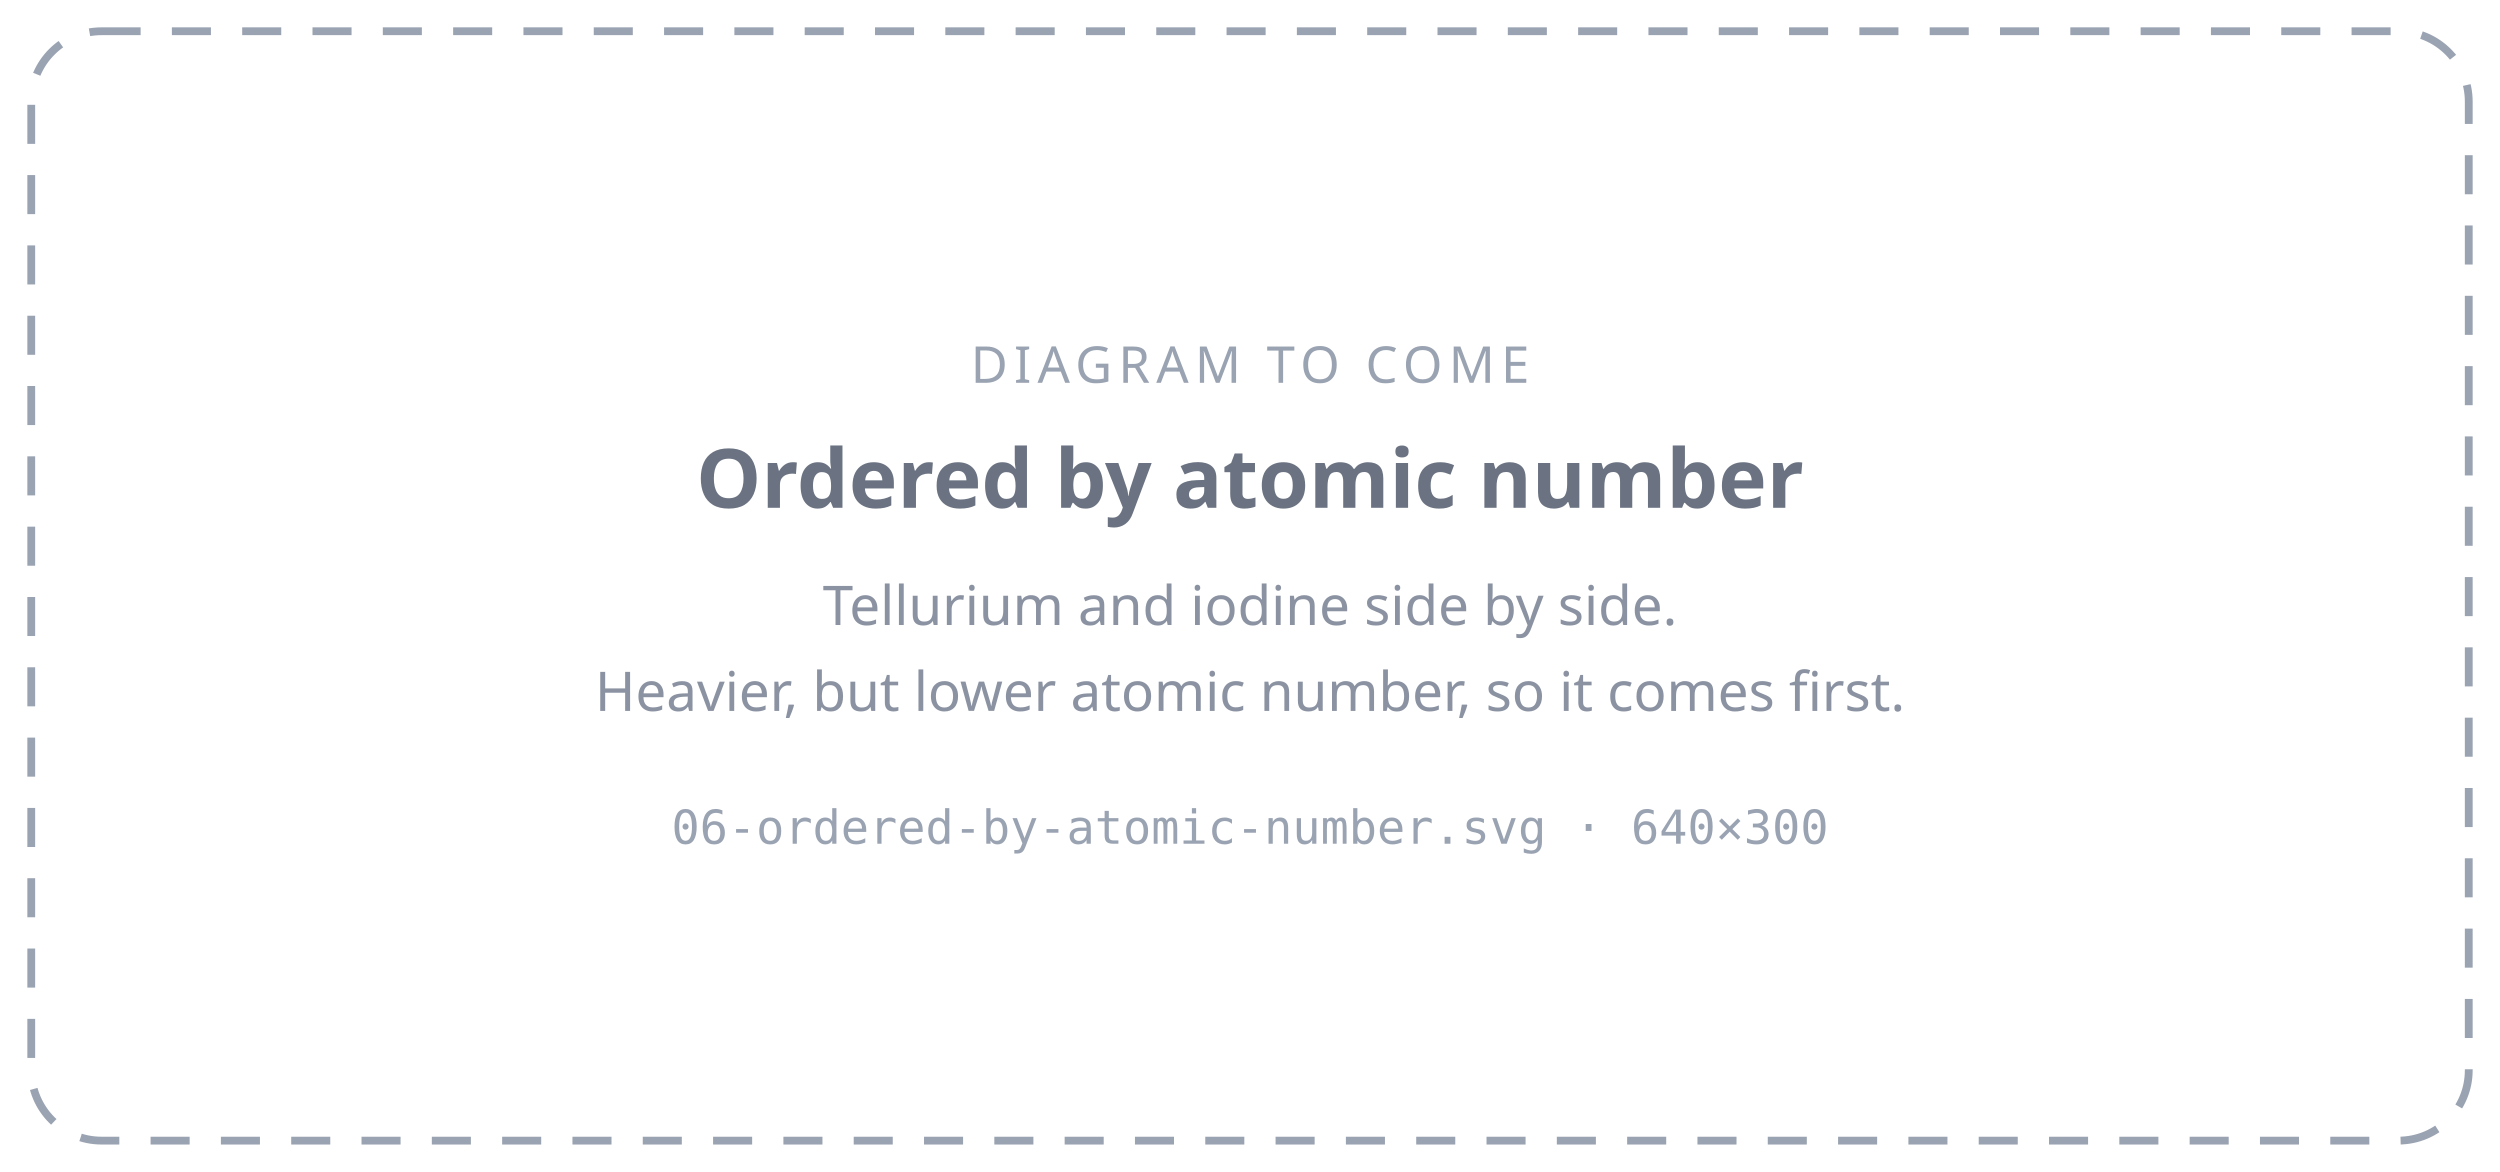
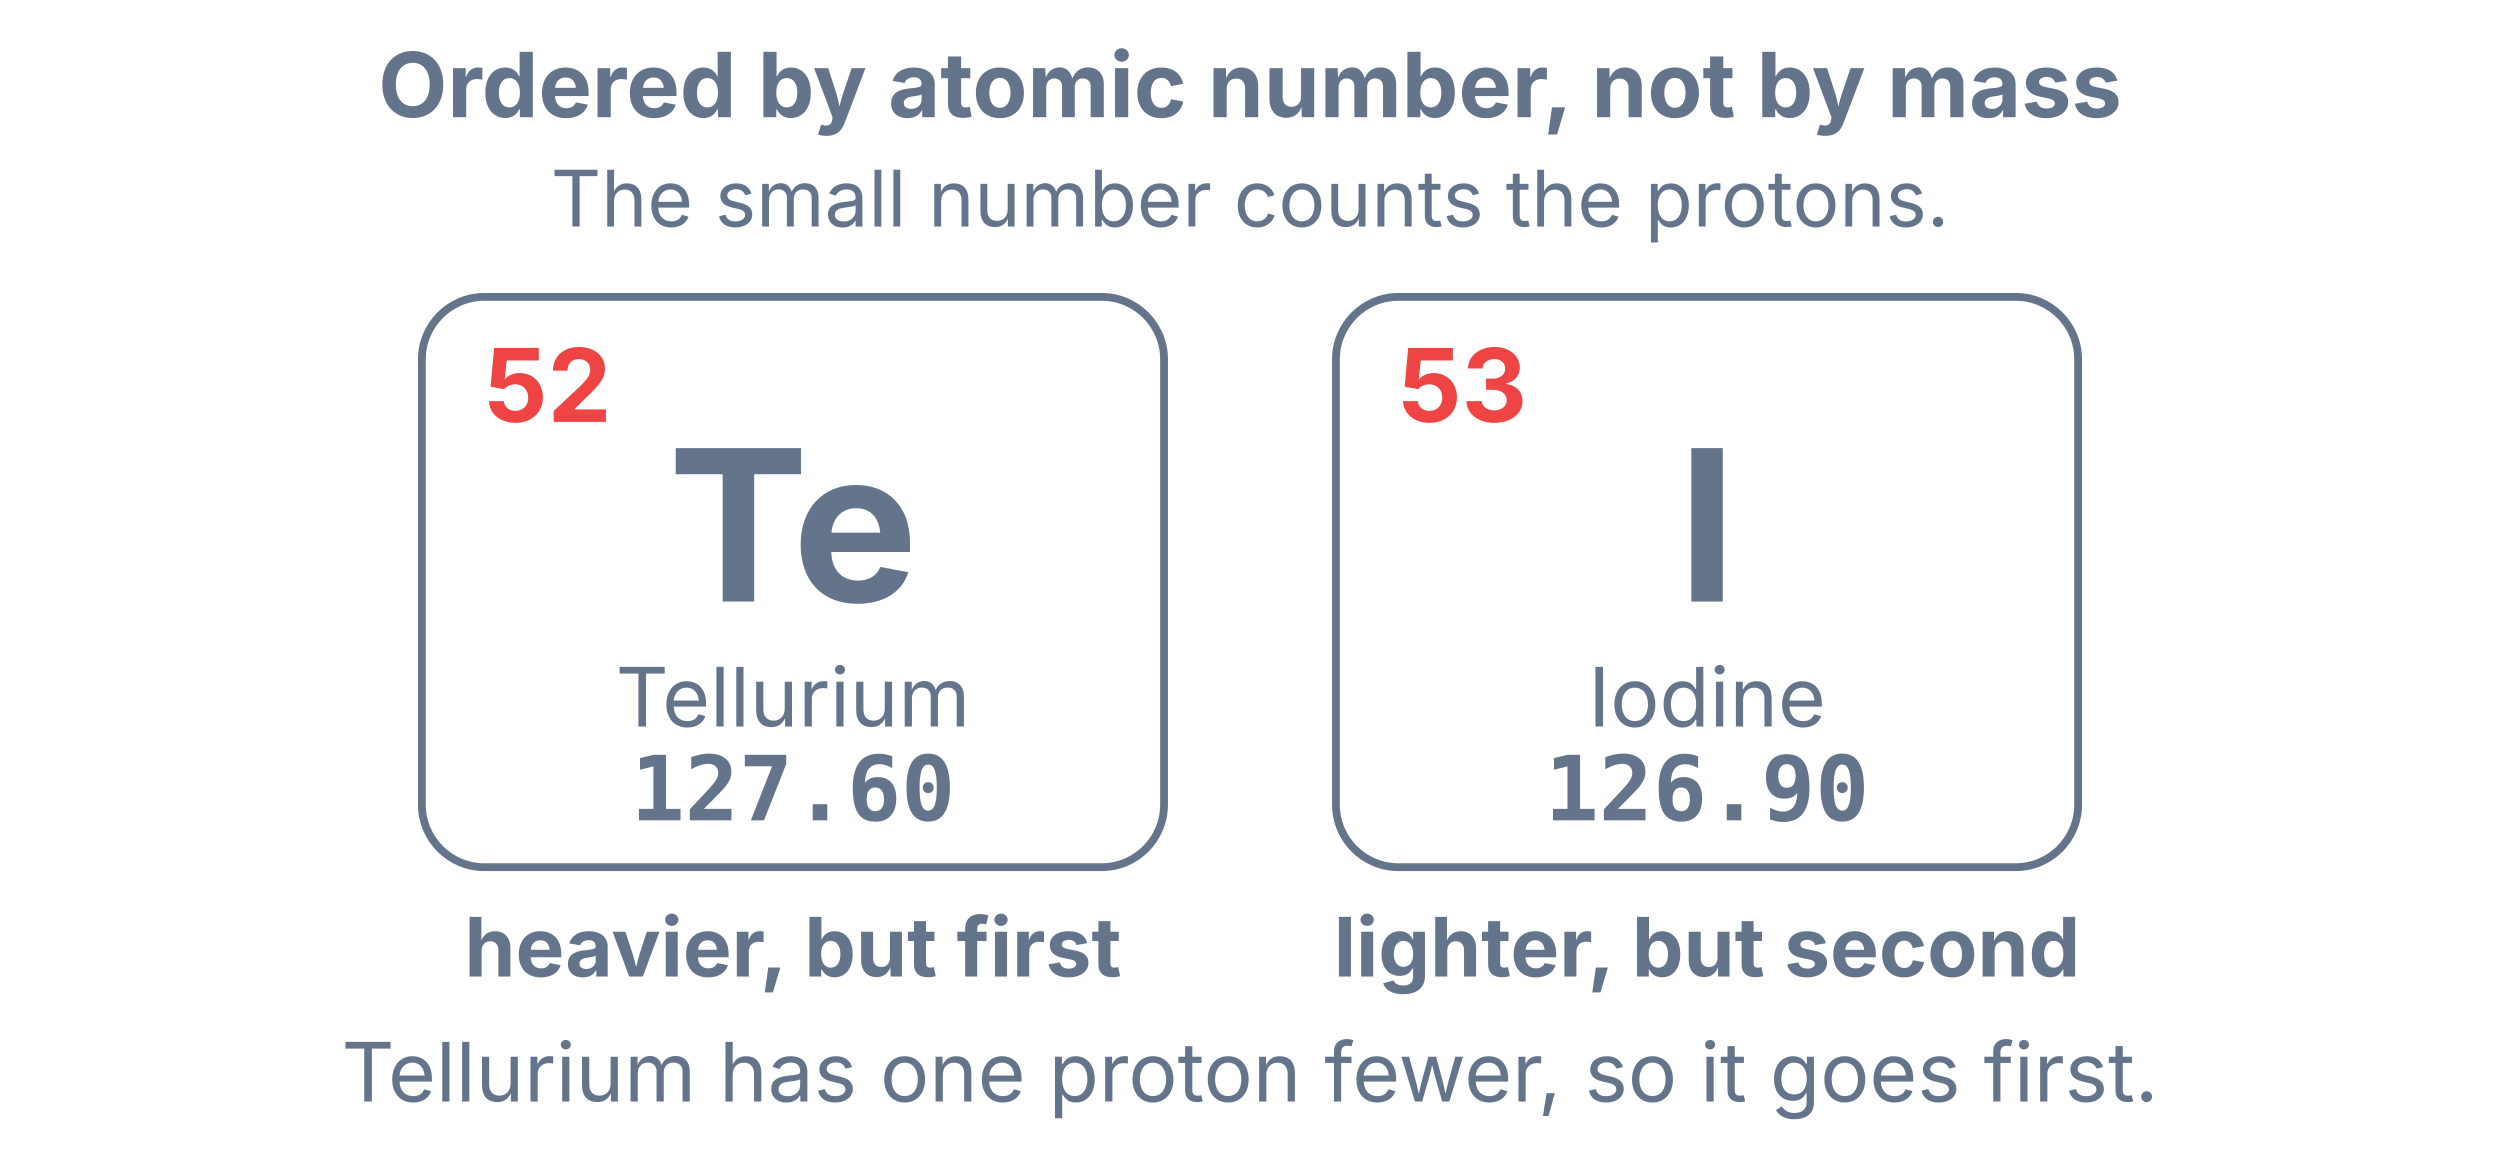
- <svg xmlns="http://www.w3.org/2000/svg" viewBox="0 0 640 300" width="640" height="300" role="img" aria-label="Placeholder: Ordered by atomic number">
-   <rect x="8" y="8" width="624" height="284" rx="18" fill="none" stroke="#9aa3b2" stroke-width="2" stroke-dasharray="10 8" />
-   <text x="320" y="98" text-anchor="middle" font-family="system-ui, sans-serif" font-size="13" letter-spacing="1.6" fill="#9aa3b2">DIAGRAM TO COME</text>
-   <text x="320" y="130" text-anchor="middle" font-family="system-ui, sans-serif" font-size="21" font-weight="700" fill="#6b7382">Ordered by atomic number</text>
-   <text x="320" y="160" text-anchor="middle" font-family="system-ui, sans-serif" font-size="14" fill="#8b93a2">Tellurium and iodine side by side.</text>
-   <text x="320" y="182" text-anchor="middle" font-family="system-ui, sans-serif" font-size="14" fill="#8b93a2">Heavier, but lower atomic number, so it comes first.</text>
-   <text x="320" y="216" text-anchor="middle" font-family="ui-monospace, monospace" font-size="12" fill="#9aa3b2">06-ordered-by-atomic-number.svg · 640×300</text>
+ <svg xmlns="http://www.w3.org/2000/svg" viewBox="0 0 640 300" width="640" height="300" role="img" aria-labelledby="06-ordered-by-atomic-number-title 06-ordered-by-atomic-number-desc">
+   <text x="320" y="30" text-anchor="middle" font-family="system-ui, -apple-system, 'Segoe UI', sans-serif" font-size="23" font-weight="700" fill="#64748b">Ordered by atomic number, not by mass</text>
+   <text x="320" y="58" text-anchor="middle" font-family="system-ui, -apple-system, 'Segoe UI', sans-serif" font-size="20" fill="#64748b">The small number counts the protons.</text>
+   <rect x="108" y="76" width="190" height="146" rx="16" fill="none" stroke="#64748b" stroke-width="2" />
+   <text x="124" y="108" font-family="system-ui, -apple-system, 'Segoe UI', sans-serif" font-size="26" font-weight="700" fill="#ef4444">52</text>
+   <text x="203" y="154" text-anchor="middle" font-family="system-ui, -apple-system, 'Segoe UI', sans-serif" font-size="54" font-weight="700" fill="#64748b">Te</text>
+   <text x="203" y="186" text-anchor="middle" font-family="system-ui, -apple-system, 'Segoe UI', sans-serif" font-size="21" fill="#64748b">Tellurium</text>
+   <text x="203" y="210" text-anchor="middle" font-family="ui-monospace, 'Cascadia Mono', Menlo, Consolas, monospace" font-size="23" font-weight="700" fill="#64748b">127.60</text>
+   <text x="203" y="250" text-anchor="middle" font-family="system-ui, -apple-system, 'Segoe UI', sans-serif" font-size="21" font-weight="700" fill="#64748b">heavier, but first</text>
+   <rect x="342" y="76" width="190" height="146" rx="16" fill="none" stroke="#64748b" stroke-width="2" />
+   <text x="358" y="108" font-family="system-ui, -apple-system, 'Segoe UI', sans-serif" font-size="26" font-weight="700" fill="#ef4444">53</text>
+   <text x="437" y="154" text-anchor="middle" font-family="system-ui, -apple-system, 'Segoe UI', sans-serif" font-size="54" font-weight="700" fill="#64748b">I</text>
+   <text x="437" y="186" text-anchor="middle" font-family="system-ui, -apple-system, 'Segoe UI', sans-serif" font-size="21" fill="#64748b">Iodine</text>
+   <text x="437" y="210" text-anchor="middle" font-family="ui-monospace, 'Cascadia Mono', Menlo, Consolas, monospace" font-size="23" font-weight="700" fill="#64748b">126.90</text>
+   <text x="437" y="250" text-anchor="middle" font-family="system-ui, -apple-system, 'Segoe UI', sans-serif" font-size="21" font-weight="700" fill="#64748b">lighter, but second</text>
+   <text x="320" y="282" text-anchor="middle" font-family="system-ui, -apple-system, 'Segoe UI', sans-serif" font-size="21" fill="#64748b">Tellurium has one proton fewer, so it goes first.</text>
</svg>
